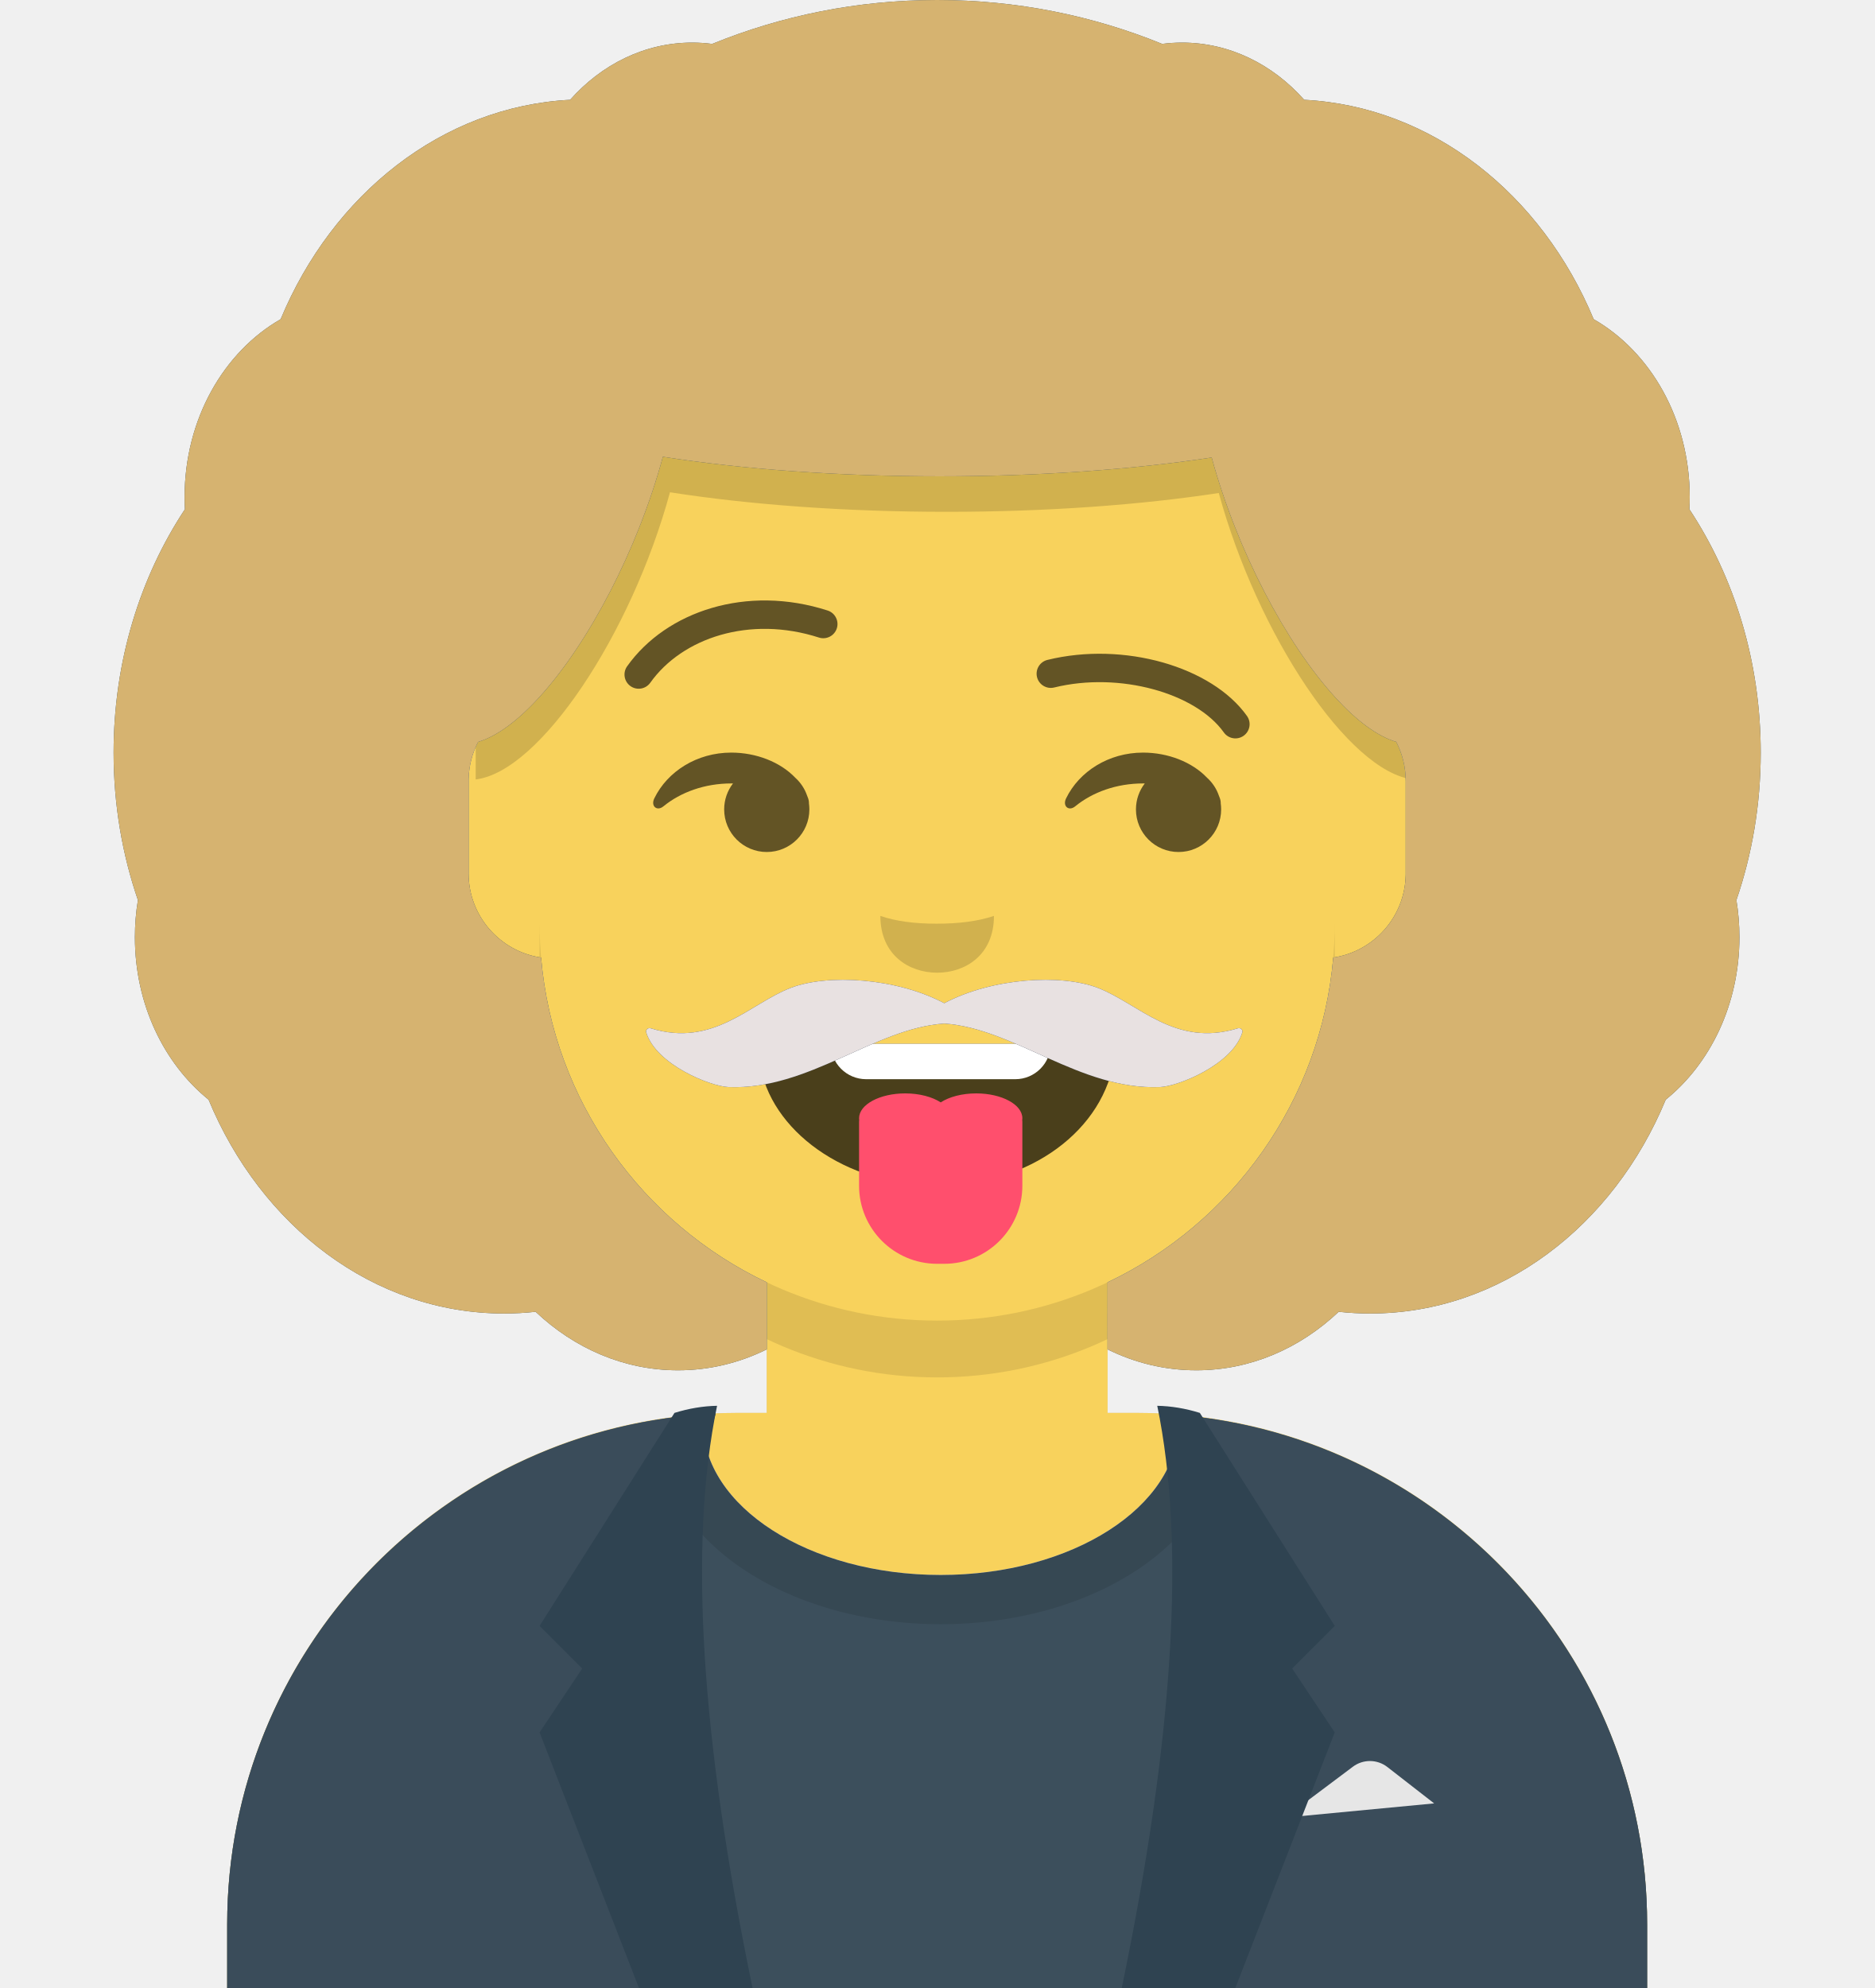
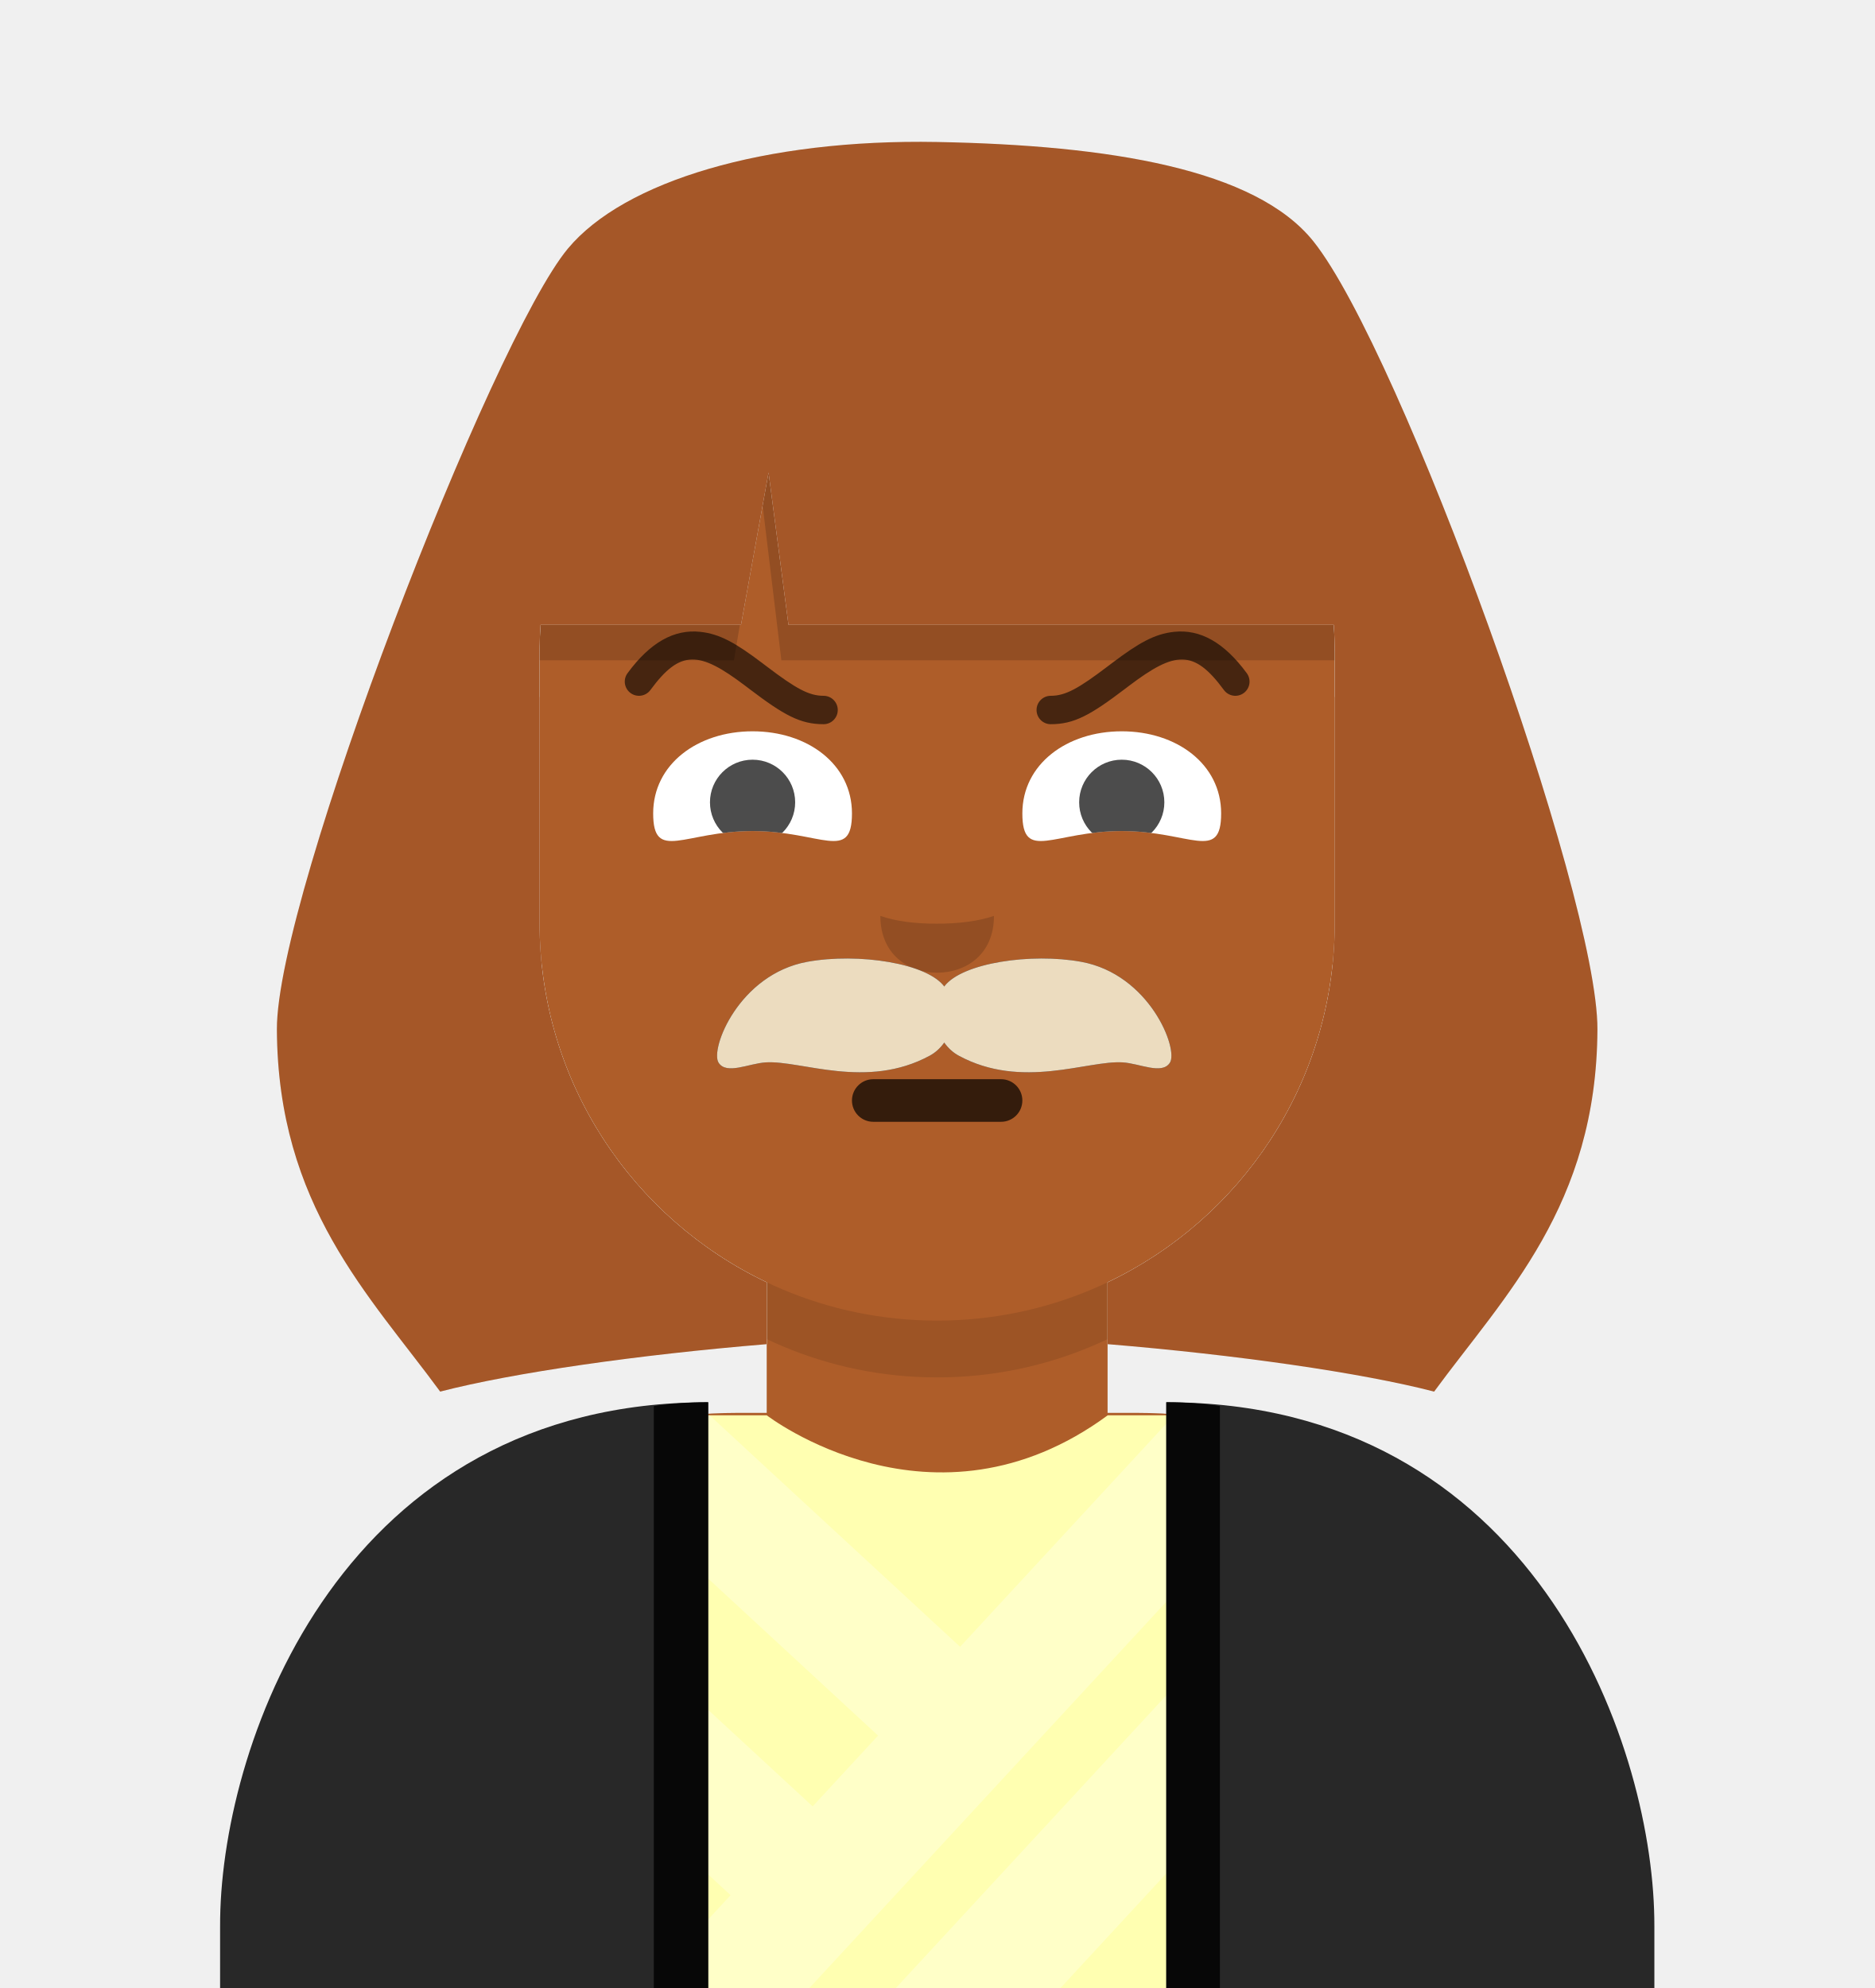
- <svg xmlns="http://www.w3.org/2000/svg" xmlns:xlink="http://www.w3.org/1999/xlink" width="264px" height="280px" viewBox="0 0 264 280" version="1.1">
+ <svg xmlns="http://www.w3.org/2000/svg" xmlns:ns2="http://design.blush" xmlns:xlink="http://www.w3.org/1999/xlink" width="264px" height="280px" viewBox="0 0 264 280" version="1.1">
  <defs>
    <path d="M100,0 C130.928,-5.68137151e-15 156,25.072 156,56 L156.001,62.166 C161.676,63.119 166,68.054 166,74 L166,88 C166,94.052 161.519,99.058 155.694,99.881 C153.628,119.686 141.238,136.422 124.001,144.61 L124,163 L128,163 C167.765,163 200,195.235 200,235 L200,244 L0,244 L0,235 C-4.86974701e-15,195.235 32.235,163 72,163 L76,163 L76,144.611 C58.763,136.422 46.372,119.687 44.305,99.881 C38.481,99.058 34,94.052 34,88 L34,74 C34,68.054 38.325,63.118 44,62.166 L44,56 C44,25.072 69.072,5.68137151e-15 100,0 Z" id="transparent_path-1" />
    <path d="M83,36.348 C83,52.629 105.162,65.828 132.5,65.828 C159.838,65.828 182,52.629 182,36.348 C182,34.985 181.845,33.645 181.544,32.331 C210.784,41.488 232,68.792 232,101.052 L232,110 L32,110 L32,101.052 C32,68.397 53.739,40.82 83.534,32.002 C83.182,33.421 83,34.871 83,36.348 Z" id="transparent_path-3" />
    <rect id="transparent_path-5" x="0" y="0" width="264" height="280" />
    <path d="M74,0 C114.869,0 148,33.131 148,74 L148,84.148 L148,197.608 C135.525,187.237 119.491,181 102,181 L102,181 L98,181 L98,162.611 C115.531,154.283 128.048,137.115 129.791,116.867 C135.569,116.002 140,111.019 140,105 L140,105 L140,92 C140,87.354 137.359,83.324 133.497,81.33 C132.724,81.05 131.952,80.748 131.181,80.426 C130.795,80.32 130.401,80.233 130,80.166 L130,80.166 L130,79.917 C117.224,74.234 104.878,63.071 96.11,47.885 C93.175,42.801 90.831,37.595 89.066,32.397 C80.431,42.941 67.745,53.602 52.342,62.495 C42.778,68.017 33.147,72.291 24,75.266 L24,137.247 C29.602,148.318 38.773,157.278 50,162.611 L50,162.611 L50,181 L46,181 C38.327,181 30.935,182.2 24,184.423 L24,230 C24,244.106 13.569,255.776 0,257.716 L0,74 C0,33.131 33.131,0 74,0 Z" id="transparent_path-7" />
  </defs>
  <g id="transparent_Avataaar/Default" stroke="none" stroke-width="1" fill="none" fill-rule="evenodd">
    <g id="transparent_Body" transform="translate(32, 36)">
      <mask id="transparent_mask-2" fill="white">
        <use xlink:href="#transparent_path-1" />
      </mask>
      <use fill="#D0C6AC" xlink:href="#transparent_path-1" />
-       <g id="transparent_Skin-Color" mask="url(#transparent_mask-2)" fill="#F8D25C">
+       <g id="transparent_Skin-Color" mask="url(#transparent_mask-2)" fill="#AE5D29">
        <g transform="translate(-32, 0)" id="transparent_Color">
          <rect x="0" y="0" width="264" height="244" />
        </g>
      </g>
      <path d="M44,94 C44,124.928 69.072,150 100,150 C130.928,150 156,124.928 156,94 L156,94 L156,102 C156,132.928 130.928,158 100,158 C69.072,158 44,132.928 44,102 Z" id="transparent_Neck-Shadow" fill-opacity="0.1" fill="#000000" mask="url(#transparent_mask-2)" />
    </g>
    <g id="transparent_Clothing" transform="translate(0, 170)">
-       <defs>
-         <path d="M67,1.348 C67,13.211 81.998,22.828 100.5,22.828 C119.002,22.828 134,13.211 134,1.348 C134,0.995 133.987,0.644 133.96,0.295 C170.936,3.325 200,34.294 200,72.052 L200,81 L0,81 L0,72.052 C-4.66584974e-15,33.952 29.593,2.764 67.047,0.219 C67.015,0.595 67,0.97 67,1.348 Z" id="blazer_shirt_path-1" />
-       </defs>
-       <g id="blazer_shirt_Clothing/Blazer-+-Shirt" stroke="none" stroke-width="1" fill="none" fill-rule="evenodd">
-         <g id="blazer_shirt_Shirt" transform="translate(32, 29)">
-           <mask id="blazer_shirt_mask-2" fill="white">
-             <use xlink:href="#blazer_shirt_path-1" />
-           </mask>
-           <use id="blazer_shirt_Clothes" fill="#E6E6E6" xlink:href="#blazer_shirt_path-1" />
-           <g id="blazer_shirt_Fabric-Color" mask="url(#blazer_shirt_mask-2)" fill="#3C4F5C">
-             <g transform="translate(-32, -29)" id="blazer_shirt_🖍Color">
-               <rect x="0" y="0" width="264" height="110" />
-             </g>
-           </g>
-           <g id="blazer_shirt_Shadowy" opacity="0.6" mask="url(#blazer_shirt_mask-2)" fill="#000000" fill-opacity="0.16">
-             <g transform="translate(60, -25)" id="blazer_shirt_Hola-👋🏼">
-               <ellipse cx="40.5" cy="27.848" rx="39.635" ry="26.914" />
-             </g>
-           </g>
-         </g>
-         <g id="blazer_shirt_Blazer" transform="translate(32, 28)">
-           <path d="M64,40.5 C64,55.709 65.961,69.921 69.362,82.001 L0,82 L0,73.052 C-4.73779789e-15,34.365 30.512,2.804 68.785,1.122 C65.74,12.731 64,26.173 64,40.5 Z M200,73.052 L200,82 L131.638,82.001 C135.039,69.921 137,55.709 137,40.5 C137,26.194 135.265,12.771 132.229,1.174 C170.025,3.363 200,34.707 200,73.052 Z" id="blazer_shirt_Saco" fill="#3A4C5A" />
-           <path d="M149,58 L158.556,50.833 C159.999,49.751 161.988,49.768 163.412,50.876 L170,56 L170,56 L149,58 Z" id="blazer_shirt_Pocket-hanky" fill="#E6E6E6" />
-           <path d="M69,0 C65,19.333 66.667,46.667 74,82 L58,82 L44,46 L50,37 L44,31 L63,1 C65.028,0.369 67.028,0.036 69,0 Z" id="blazer_shirt_Wing" fill="#2F4351" />
-           <path d="M151,0 C147,19.333 148.667,46.667 156,82 L140,82 L126,46 L132,37 L126,31 L145,1 C147.028,0.369 149.028,0.036 151,0 Z" id="blazer_shirt_Wing" fill="#2F4351" transform="translate(141, 41) scale(-1, 1) translate(-141, -41) " />
+       <g id="jedi_robe_Clothing/Jedi robe" stroke="none" stroke-width="1" fill="none" fill-rule="evenodd">
+         <g id="jedi_robe_Robe" transform="translate(31, 27.5)">
+           <path d="M77,1.839 C77,1.839 100.415,19.93 125.026,1.839 L144.732,1.839 L146.639,82.839 L53.79,82.839 L56.462,1.839 L77,1.839 Z" id="jedi_robe_Fabric-Color" fill="#FFFFB1" ns2:color="Top-500" />
+           <path d="M144.732,1.839 L145.05,15.36 L82.694,82.839 L59.513,82.839 L134.365,1.839 L144.732,1.839 Z M145.353,28.215 L145.928,52.677 L118.056,82.839 L94.876,82.839 L145.353,28.215 Z M55.498,31.08 L83.463,56.922 L71.908,69.426 L54.756,53.575 L55.498,31.08 Z M68.946,1.839 L104.232,34.446 L92.678,46.949 L56.09,13.138 L56.462,1.839 L68.946,1.839 Z" id="jedi_robe_Combined-Shape" fill-opacity=".3" fill="#FFF" />
+           <path d="M0.009,72.647 L0.001,73.838 L0.001,82.838 L68.746,82.838 L68.746,0 C17.413,0 0.42,47.304 0.009,72.647" id="jedi_robe_Fill-14" fill="#282828" />
+           <path d="M61.093,0.538 L61.093,82.839 L68.746,82.839 L68.746,0 C66.085,0 63.535,0.185 61.093,0.538" id="jedi_robe_Fill-17" fill="#070707" />
+           <path d="M202.01,72.647 L202.02,73.838 L202.02,82.838 L133.274,82.837 L133.274,0 C184.607,0 201.599,47.304 202.01,72.647" id="jedi_robe_Fill-20" fill="#282828" />
+           <path d="M140.827,0.538 L140.827,82.838 L133.274,82.838 L133.274,0 C135.9,0 138.417,0.185 140.827,0.538" id="jedi_robe_Fill-23" fill="#070707" />
        </g>
      </g>
    </g>
    <g id="transparent_Face" transform="translate(76, 82)" fill="#000000">
      <g id="transparent_Mouth" transform="translate(2, 52)">
-         <defs>
-           <path d="M29,15.609 C30.41,25.231 41.062,33 54,33 C66.968,33 77.646,25.183 79,14.739 C79.101,14.34 78.775,13 76.826,13 C56.838,13 41.74,13 31.174,13 C29.383,13 28.87,14.24 29,15.609 Z" id="tongue_path-1" />
-         </defs>
-         <g id="tongue_Mouth/Tongue" stroke="none" stroke-width="1" fill="none" fill-rule="evenodd">
-           <mask id="tongue_mask-2" fill="white">
-             <use xlink:href="#tongue_path-1" />
-           </mask>
-           <use id="tongue_Mouth" fill-opacity="0.7" fill="#000000" xlink:href="#tongue_path-1" />
-           <path d="M44,2 L65,2 C67.761,2 70,4.239 70,7 L70,13 C70,15.761 67.761,18 65,18 L44,18 C41.239,18 39,15.761 39,13 L39,7 C39,4.239 41.239,2 44,2 Z" id="tongue_Teeth" fill="#FFFFFF" mask="url(#tongue_mask-2)" />
-           <path d="M59.5,20 C63.09,20 66,21.567 66,23.5 C66,23.583 65.995,23.665 65.984,23.747 C65.995,23.829 66,23.914 66,24 L66,33 C66,39.075 61.075,44 55,44 L54,44 C47.925,44 43,39.075 43,33 L43,24 C43,23.914 43.005,23.829 43.016,23.746 C43.005,23.665 43,23.583 43,23.5 C43,21.567 45.91,20 49.5,20 C51.511,20 53.309,20.492 54.501,21.264 C55.691,20.492 57.489,20 59.5,20 Z" id="tongue_Tongue" fill="#FF4F6D" />
+         <g id="serious_Mouth/Serious" stroke="none" stroke-width="1" fill="none" fill-rule="evenodd" fill-opacity="0.7">
+           <rect id="serious_Why-so-serious?" fill="#000000" x="42" y="18" width="24" height="6" rx="3" />
        </g>
      </g>
      <g id="transparent_Nose" transform="translate(28, 40)" fill-opacity="0.16">
        <g id="small_Nose/Small" stroke="none" stroke-width="1" fill="none" fill-rule="evenodd">
          <path d="M20,7 C20,12.523 24.047,15 28,15 C31.953,15 36,12.523 36,7 C33.833,7.732 31.141,8.098 27.924,8.098 C24.741,8.098 22.099,7.732 20,7 Z" id="small_Nose" fill-opacity=".16" fill="#000" />
        </g>
      </g>
      <g id="transparent_Eyes" transform="translate(0, 8)">
-         <g id="side_Eyes/Side-😒" stroke="none" stroke-width="1" fill="none" fill-rule="evenodd" fill-opacity="0.6">
-           <path d="M26.998,16 C30.502,16 33.891,17.314 36.018,19.543 C36.764,20.217 37.341,21.076 37.676,22.049 C37.726,22.166 37.772,22.286 37.815,22.407 C37.909,22.67 37.947,22.92 37.94,23.142 C37.979,23.422 38,23.708 38,24 C38,27.314 35.314,30 32,30 C28.686,30 26,27.314 26,24 C26,22.625 26.463,21.358 27.241,20.346 C27.16,20.344 27.079,20.344 26.998,20.344 C23.257,20.344 19.874,21.579 17.438,23.572 C16.547,24.3 15.62,23.558 16.16,22.447 C18.007,18.649 22.164,16 26.998,16 Z" id="side_Eye" fill="#000000" />
-           <path d="M84.998,16 C88.502,16 91.891,17.314 94.018,19.543 C94.764,20.217 95.341,21.076 95.676,22.049 C95.726,22.166 95.772,22.286 95.815,22.407 C95.909,22.67 95.947,22.92 95.94,23.142 C95.979,23.422 96,23.708 96,24 C96,27.314 93.314,30 90,30 C86.686,30 84,27.314 84,24 C84,22.625 84.463,21.358 85.241,20.346 C85.16,20.344 85.079,20.344 84.998,20.344 C81.257,20.344 77.874,21.579 75.438,23.572 C74.547,24.3 73.62,23.558 74.16,22.447 C76.007,18.649 80.164,16 84.998,16 Z" id="side_Eye" fill="#000000" />
+         <defs>
+           <path d="M14,14.048 C23.61,14.048 28,18.499 28,11.562 C28,4.624 21.732,0 14,0 C6.268,0 0,4.624 0,11.562 C0,18.499 4.39,14.048 14,14.048 Z" id="squint_path-1" />
+           <path d="M14,14.048 C23.61,14.048 28,18.499 28,11.562 C28,4.624 21.732,0 14,0 C6.268,0 0,4.624 0,11.562 C0,18.499 4.39,14.048 14,14.048 Z" id="squint_path-3" />
+         </defs>
+         <g id="squint_Eyes/Squint-😊" stroke="none" stroke-width="1" fill="none" fill-rule="evenodd">
+           <g id="squint_Eye" transform="translate(16, 13)">
+             <mask id="squint_mask-2" fill="white">
+               <use xlink:href="#squint_path-1" />
+             </mask>
+             <use id="squint_The-white-stuff" fill="#FFFFFF" xlink:href="#squint_path-1" />
+             <circle fill-opacity="0.7" fill="#000000" mask="url(#squint_mask-2)" cx="14" cy="10" r="6" />
+           </g>
+           <g id="squint_Eye" transform="translate(68, 13)">
+             <mask id="squint_mask-4" fill="white">
+               <use xlink:href="#squint_path-3" />
+             </mask>
+             <use id="squint_Eyeball-Mask" fill="#FFFFFF" xlink:href="#squint_path-3" />
+             <circle fill-opacity="0.7" fill="#000000" mask="url(#squint_mask-4)" cx="14" cy="10" r="6" />
+           </g>
        </g>
      </g>
      <g id="transparent_Eyebrow" fill-opacity="0.6">
-         <g id="up_down_Eyebrow/Outline/Up-Down" stroke="none" stroke-width="1" fill="none" fill-rule="evenodd" fill-opacity="0.6">
-           <path d="M15.591,14.162 C20.087,7.836 29.603,4.654 39.347,7.796 C40.399,8.135 41.526,7.557 41.865,6.506 C42.204,5.455 41.626,4.328 40.575,3.989 C29.167,0.31 17.836,4.099 12.331,11.845 C11.691,12.745 11.902,13.994 12.803,14.634 C13.703,15.274 14.952,15.062 15.591,14.162 Z" id="up_down_Eyebrow" fill="#000000" fill-rule="nonzero" />
-           <path d="M73.638,21.158 C77.553,15.649 88.285,12.56 97.53,14.83 C98.603,15.094 99.686,14.438 99.95,13.365 C100.213,12.292 99.557,11.209 98.484,10.946 C87.748,8.309 75.319,11.886 70.377,18.841 C69.737,19.741 69.948,20.99 70.849,21.629 C71.749,22.269 72.998,22.058 73.638,21.158 Z" id="up_down_Eyebrow" fill="#000000" fill-rule="nonzero" transform="translate(85.00755, 16.03842) scale(-1, 1) translate(-85.00755, -16.03842) " />
+         <g id="angry_Eyebrow/Outline/Angry" stroke="none" stroke-width="1" fill="none" fill-rule="evenodd" fill-opacity="0.6">
+           <path d="M15.611,15.185 C19.852,9.416 22.489,9.701 28.924,14.556 C29.106,14.694 29.221,14.781 29.594,15.064 C34.422,18.726 36.708,20 40,20 C41.105,20 42,19.105 42,18 C42,16.895 41.105,16 40,16 C37.934,16 36.099,14.978 32.011,11.877 C31.636,11.592 31.519,11.504 31.333,11.364 C27.574,8.527 25.374,7.287 22.638,6.992 C18.954,6.594 15.58,8.474 12.389,12.815 C11.734,13.705 11.925,14.957 12.815,15.611 C13.705,16.266 14.957,16.075 15.611,15.185 Z" id="angry_Eyebrow" fill="#000000" fill-rule="nonzero" />
+           <path d="M73.611,15.185 C77.852,9.416 80.489,9.701 86.924,14.556 C87.106,14.694 87.221,14.781 87.594,15.064 C92.422,18.726 94.708,20 98,20 C99.105,20 100,19.105 100,18 C100,16.895 99.105,16 98,16 C95.934,16 94.099,14.978 90.011,11.877 C89.636,11.592 89.519,11.504 89.333,11.364 C85.574,8.527 83.374,7.287 80.638,6.992 C76.954,6.594 73.58,8.474 70.389,12.815 C69.734,13.705 69.925,14.957 70.815,15.611 C71.705,16.266 72.957,16.075 73.611,15.185 Z" id="angry_Eyebrow" fill="#000000" fill-rule="nonzero" transform="translate(84.99993, 13.47006) scale(-1, 1) translate(-84.99993, -13.47006) " />
        </g>
      </g>
    </g>
    <g id="transparent_Top">
      <defs>
-         <path d="M116,0 C127.211,0 137.909,2.196 147.688,6.182 C148.61,6.062 149.549,6 150.5,6 C157.201,6 163.274,9.075 167.697,14.057 C185.74,14.99 201.159,27.368 208.47,44.956 C216.493,49.556 222,59.043 222,70 C222,70.58 221.985,71.155 221.954,71.726 C228.261,81.265 232,93.135 232,106 C232,113.331 230.786,120.339 228.575,126.776 C228.854,128.468 229,130.214 229,132 C229,141.455 224.899,149.816 218.62,154.885 C211.259,172.684 195.39,185 177,185 C175.502,185 174.02,184.918 172.558,184.758 C167.111,189.906 160.122,193 152.5,193 C148.059,193 143.832,191.95 140,190.054 L140.001,180.61 C157.531,172.282 170.048,155.114 171.791,134.867 C177.471,134.017 181.849,129.186 181.996,123.305 L182,123 L182,110 C182,108.015 181.518,106.142 180.665,104.493 C177.967,103.69 174.996,101.442 172.021,98.171 C172.015,98.168 172.008,98.167 172.001,98.166 L172.001,98.148 C165.155,90.611 158.288,77.664 154.667,64.438 C143.683,66.112 130.513,67.087 116.354,67.087 C101.905,67.087 88.486,66.072 77.369,64.335 C73.755,77.602 66.867,90.601 60,98.157 L60,98.166 L59.99,98.168 C57.011,101.444 54.035,103.695 51.334,104.498 C50.525,106.06 50.05,107.824 50.004,109.695 L50,110 L50,123 C50,129.019 54.431,134.003 60.209,134.867 C61.952,155.115 74.47,172.284 92.001,180.611 L92.001,190.054 C88.169,191.949 83.942,193 79.5,193 C71.879,193 64.89,189.907 59.441,184.759 C57.98,184.918 56.498,185 55,185 C36.61,185 20.741,172.684 13.379,154.885 C7.101,149.816 3,141.455 3,132 C3,130.214 3.146,128.468 3.426,126.775 C1.214,120.339 0,113.331 0,106 C0,93.135 3.739,81.265 10.045,71.726 C10.015,71.155 10,70.58 10,70 C10,59.043 15.507,49.556 23.53,44.957 C30.841,27.368 46.26,14.99 64.303,14.057 C68.726,9.075 74.799,6 81.5,6 C82.451,6 83.39,6.062 84.313,6.183 C94.091,2.196 104.789,0 116,0 Z" id="fro_path-1" />
+         <path d="M93,1 C117.305,1.449 137.862,4.812 146,15 C158.324,30.428 186.085,107.015 186,126 C185.885,150.8 172.953,163.439 163,177 C152.721,174.335 135.146,171.816 117.001,170.317 L117.001,161.61 C135.731,152.712 148.738,133.723 148.996,111.669 L149,111 L149,73 C149,71.655 148.953,70.321 148.859,69 L72.058,69 L69.253,47.556 L65.374,69 L37.141,69 C37.069,70.017 37.024,71.042 37.008,72.074 L37,73 L37,111 C37,133.339 50.08,152.623 69,161.611 L69.001,170.317 C50.855,171.816 33.279,174.335 23,177 C13.048,163.439 0.116,150.8 -0,126 C-0.085,107.015 30.319,28.795 41,16 C48.923,6.509 68.695,0.551 93,1 Z" id="mia_wallace_path-1" />
      </defs>
-       <g id="fro_Top/Long-Hair/Fro" stroke="none" stroke-width="1" fill="none" fill-rule="evenodd">
-         <path d="M97.39,42.392 C107.881,40.929 120.19,40.087 133.354,40.087 C146.229,40.087 158.286,40.893 168.626,42.297 C168.786,39.337 169.137,36.597 169.664,34.115 C187.354,45.954 199,66.117 199,89 L199.001,109.777 C189.979,108.708 177.13,89.392 171.667,69.438 C160.685,71.112 147.514,72.087 133.354,72.087 C118.905,72.087 105.485,71.072 94.368,69.334 C88.922,89.331 76.037,108.718 67,109.778 L67,89 C67,66.113 78.65,45.947 96.343,34.108 C96.878,36.619 97.232,39.393 97.39,42.392 Z" id="fro_Shadow" fill-opacity="0.16" fill="#000000" />
-         <g id="fro_Hair" transform="translate(16, 0)">
-           <mask id="fro_mask-2" fill="white">
-             <use xlink:href="#fro_path-1" />
+       <g id="mia_wallace_Top/Long-Hair/Mia-Wallace" stroke="none" stroke-width="1" fill="none" fill-rule="evenodd">
+         <path d="M69.033,76.213 C81.971,43.129 95.646,26.587 110.058,26.587 C110.597,26.587 139.311,26.349 158.113,26.227 C178.767,35.585 193,55.304 193,78.115 L193,93 L110.058,93 L107.253,69.82 L103.374,93 L69,93 L69,78.115 C69,77.478 69.011,76.844 69.033,76.213 L69.033,76.213 Z" id="mia_wallace_Shadow" fill-opacity="0.16" fill="#000000" />
+         <g id="mia_wallace_Hair" transform="translate(39, 19)">
+           <mask id="mia_wallace_mask-2" fill="white">
+             <use xlink:href="#mia_wallace_path-1" />
          </mask>
-           <use fill="#314756" xlink:href="#fro_path-1" />
-           <g id="fro_Hair-Color" mask="url(#fro_mask-2)" fill="#D6B370">
-             <g transform="translate(-16, 0)" id="fro_Color">
-               <rect x="0" y="0" width="264" height="280" />
+           <use id="mia_wallace_Combined-Shape" fill="#E6E6E6" xlink:href="#mia_wallace_path-1" />
+           <g id="mia_wallace_Hair-Color" mask="url(#mia_wallace_mask-2)" fill="#A55728">
+             <g transform="translate(-39, -19)" id="mia_wallace_Color">
+               <rect x="0" y="0" width="266" height="280" />
            </g>
          </g>
        </g>
-         <g id="fro_Facial-Hair" transform="translate(49, 72)">
+         <g id="mia_wallace_Facial-Hair" transform="translate(49, 72)">
          <defs>
-             <path d="M105.612,67.132 C111.386,69.337 116.495,75.583 125.362,72.828 C125.731,72.714 126.091,73.045 125.98,73.409 C124.607,77.918 116.973,81.007 114.379,81.108 C103.04,81.55 93.906,72.831 84.001,72.162 C74.095,72.83 64.961,81.55 53.622,81.108 C51.028,81.007 43.394,77.918 42.02,73.409 C41.909,73.045 42.27,72.714 42.639,72.828 C51.505,75.583 56.614,69.337 62.389,67.132 C67.578,65.149 77.209,65.711 84.001,69.297 C90.793,65.711 100.422,65.149 105.612,67.132 Z" id="moustache_fancy_path-1" />
+             <path d="M64.721,63.464 C71.838,62.17 81.796,63.646 84.107,67.092 L83.998,66.939 L84.01,66.922 C86.531,63.598 96.277,62.191 103.274,63.464 C112.928,65.221 117.019,75.767 115.78,77.679 C114.655,79.415 111.536,77.774 109.12,77.63 C104.119,77.332 94.948,81.51 86.046,76.689 C85.235,76.25 84.539,75.608 83.998,74.839 C83.457,75.608 82.761,76.25 81.95,76.689 C73.048,81.51 63.877,77.332 58.876,77.63 C56.46,77.774 53.341,79.415 52.216,77.679 C50.977,75.767 55.068,65.221 64.721,63.464 Z" id="moustache_magnum_path-1" />
          </defs>
-           <g id="moustache_fancy_Facial-Hair/Moustache-Fancy" stroke="none" stroke-width="1" fill="none" fill-rule="evenodd">
-             <mask id="moustache_fancy_mask-2" fill="white">
-               <use xlink:href="#moustache_fancy_path-1" />
+           <g id="moustache_magnum_Facial-Hair/Moustache-Magnum" stroke="none" stroke-width="1" fill="none" fill-rule="evenodd">
+             <mask id="moustache_magnum_mask-2" fill="white">
+               <use xlink:href="#moustache_magnum_path-1" />
            </mask>
-             <use id="moustache_fancy_Moustache-U-a-Question" fill="#28354B" xlink:href="#moustache_fancy_path-1" />
-             <g id="moustache_fancy_Facial-Hair-Color" mask="url(#moustache_fancy_mask-2)" fill="#E8E1E1">
-               <rect id="moustache_fancy_Color" x="0" y="0" width="168" height="152" />
+             <use id="moustache_magnum_Hey..." fill="#28354B" xlink:href="#moustache_magnum_path-1" />
+             <g id="moustache_magnum_Facial-Hair-Color" mask="url(#moustache_magnum_mask-2)" fill="#ECDCBF">
+               <rect id="moustache_magnum_Color" x="0" y="0" width="168" height="152" />
            </g>
          </g>
        </g>
-         <g id="fro_Accessory" transform="translate(62, 85)" />
+         <g id="mia_wallace_Accessory" transform="translate(62, 85)" />
      </g>
    </g>
  </g>
</svg>
